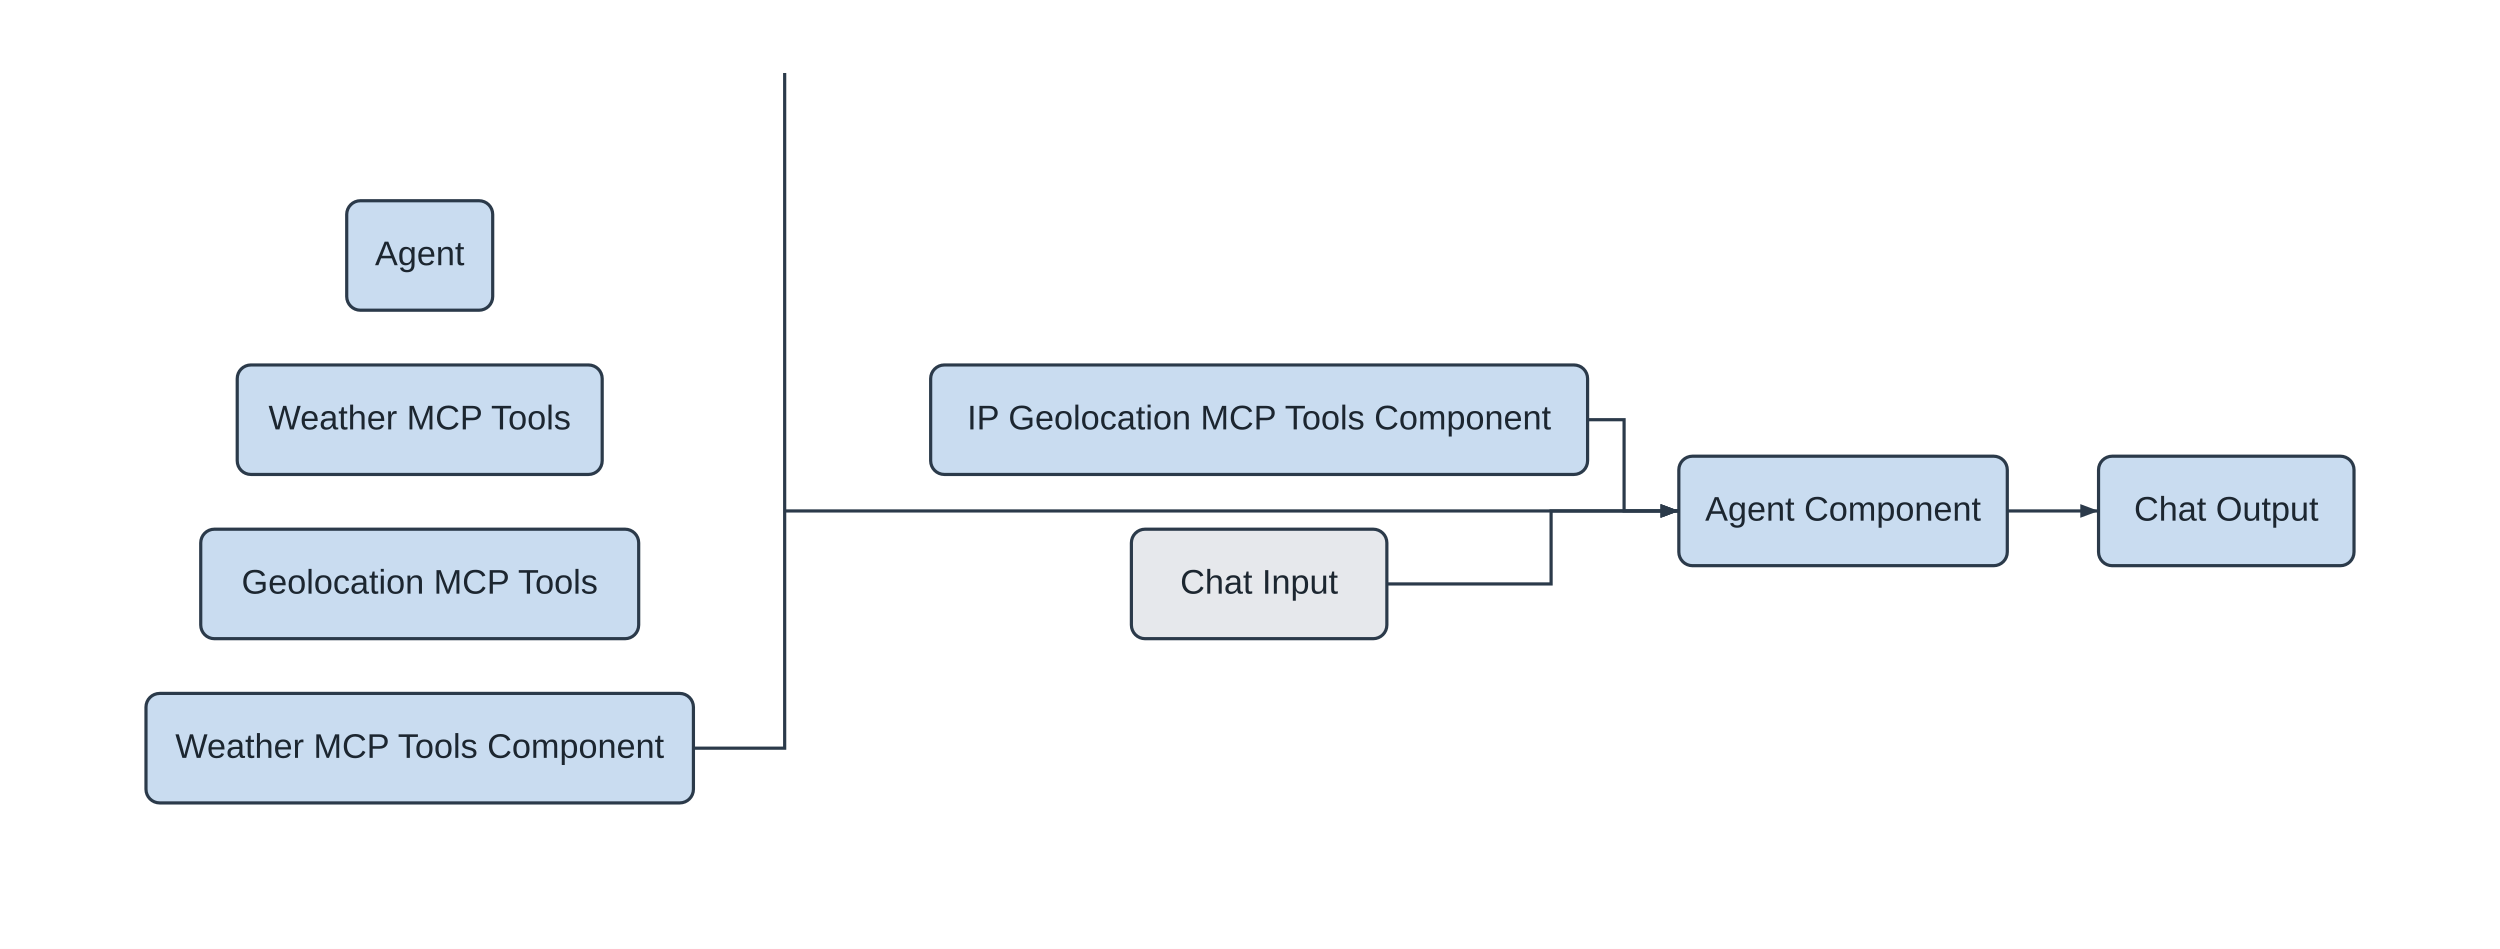
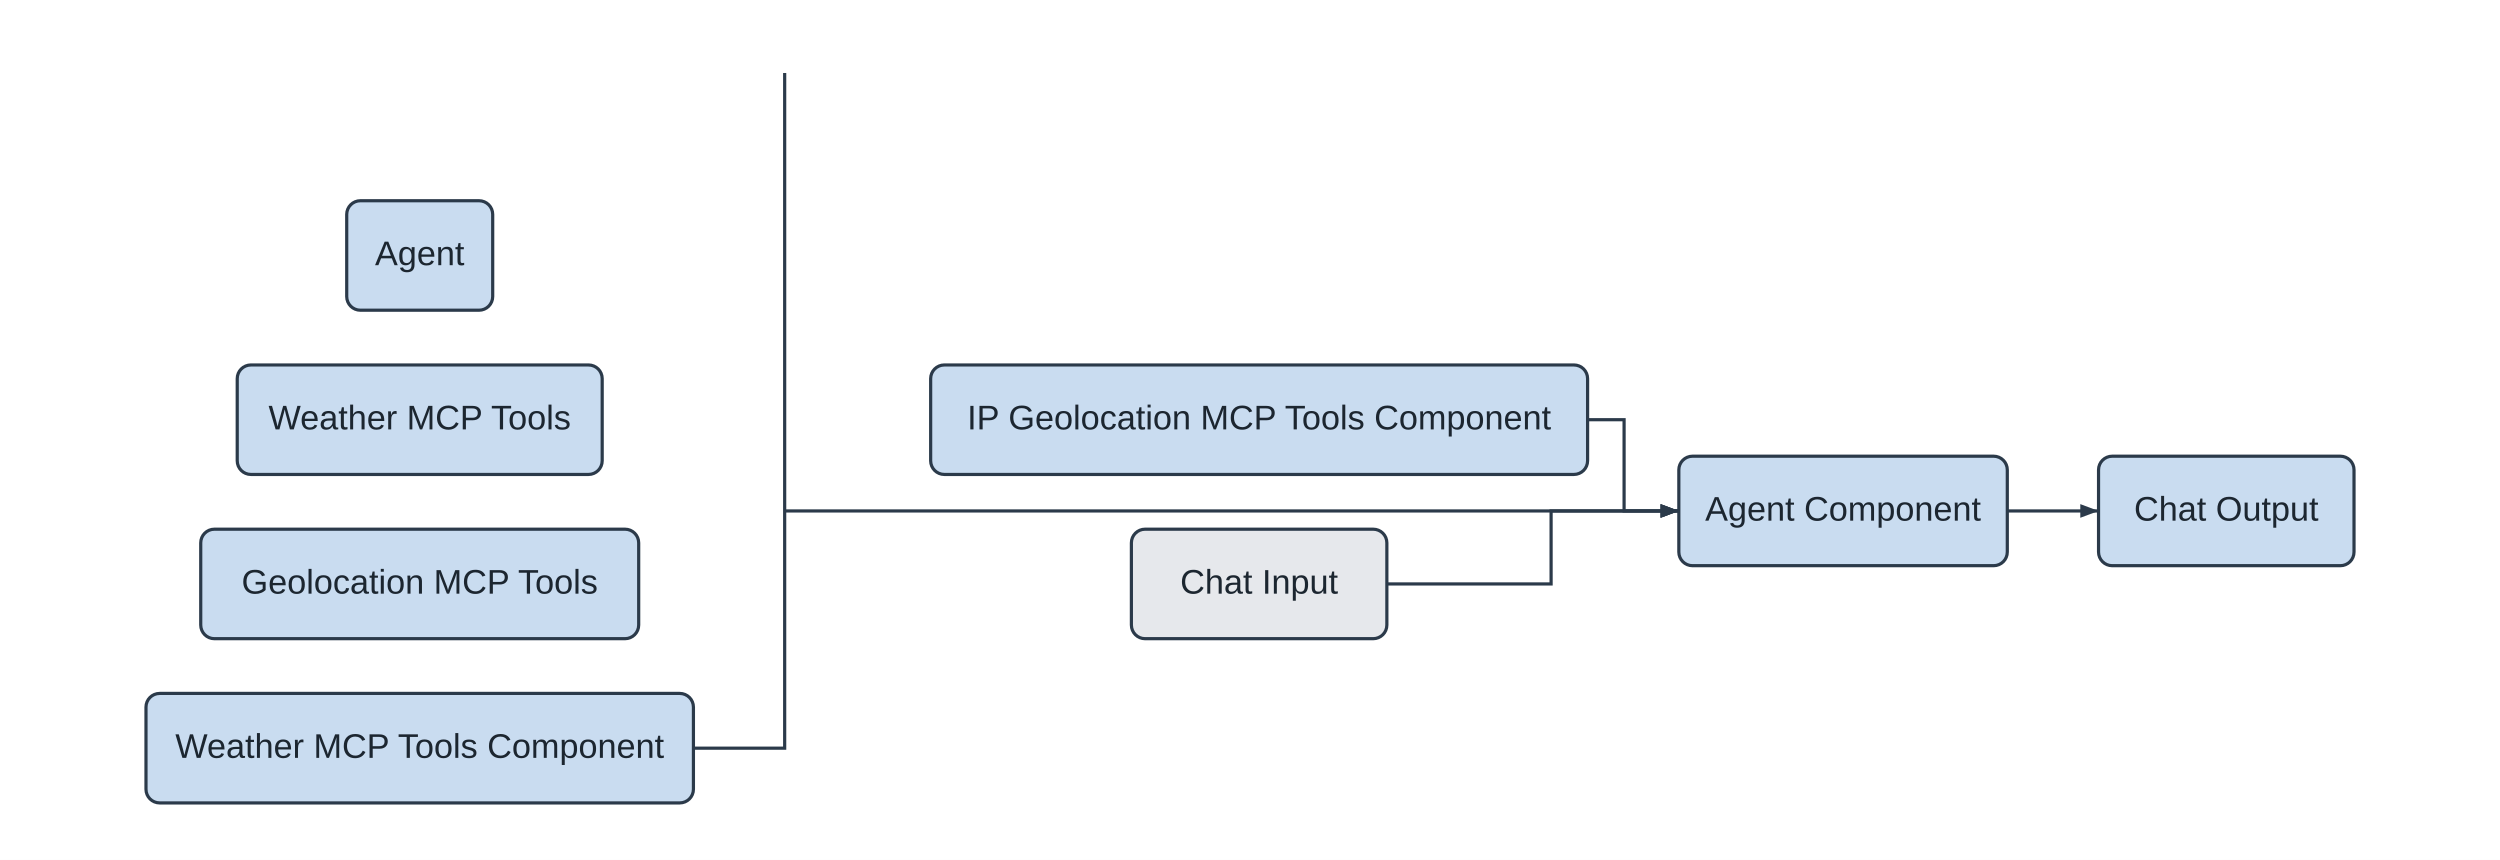
- <svg xmlns="http://www.w3.org/2000/svg" width="1096" height="416" viewBox="0 0 1096 416" font-family="IBM Plex Sans, Helvetica Neue, Arial, sans-serif" data-figtree="1">
-   <rect id="background" x="0" y="0" width="1096" height="416" fill="#FFFFFF" data-role="background" />
-   <defs>
+ <svg xmlns="http://www.w3.org/2000/svg" width="1096" height="377" viewBox="0 0 1096 377" font-family="IBM Plex Sans, Helvetica Neue, Arial, sans-serif" data-figtree="1">
+   <rect id="background" x="0" y="0" width="1096" height="377" fill="#FFFFFF" data-role="background" />
+   <defs id="e2-defs">
    <marker id="figtree-arrow" markerWidth="8" markerHeight="6" refX="8" refY="3" orient="auto" markerUnits="userSpaceOnUse">
-       <path d="M0,0 L8,3 L0,6 z" fill="#2B3A4A" />
+       <path d="M0,0 L8,3 L0,6 z" fill="#2B3A4A" id="e3-path" />
    </marker>
  </defs>
  <g id="n1" data-bbox="0 0 1096 416">
    <g id="n2" transform="translate(32,56)" data-bbox="32 56 304 328" data-label="Agent, Weather MCP Tools, Geolocation MCP Tools, Weather MCP Tools Component">
      <g id="n4" transform="translate(120,32)" data-bbox="120 32 64 48" data-label="Agent">
        <rect id="n4.block" x="0" y="0" width="64" height="48" fill="#C9DCF0" stroke="#2B3A4A" stroke-width="1.4" data-role="block" rx="6" data-component="Agent" />
        <text id="n4.label" x="32" y="24" font-family="IBM Plex Sans, Helvetica Neue, Arial, sans-serif" font-size="15" text-anchor="middle" dominant-baseline="middle" fill="#1C2630" data-kind="label" data-max-width="64">Agent</text>
      </g>
      <g id="n5" transform="translate(72,104)" data-bbox="72 104 160 48" data-label="Weather MCP Tools">
        <rect id="n5.block" x="0" y="0" width="160" height="48" fill="#C9DCF0" stroke="#2B3A4A" stroke-width="1.4" data-role="block" rx="6" data-component="Weather MCP Tools" />
        <text id="n5.label" x="80" y="24" font-family="IBM Plex Sans, Helvetica Neue, Arial, sans-serif" font-size="15" text-anchor="middle" dominant-baseline="middle" fill="#1C2630" data-kind="label" data-max-width="160">Weather MCP Tools</text>
      </g>
      <g id="n6" transform="translate(56,176)" data-bbox="56 176 192 48" data-label="Geolocation MCP Tools">
        <rect id="n6.block" x="0" y="0" width="192" height="48" fill="#C9DCF0" stroke="#2B3A4A" stroke-width="1.4" data-role="block" rx="6" data-component="Geolocation MCP Tools" />
        <text id="n6.label" x="96" y="24" font-family="IBM Plex Sans, Helvetica Neue, Arial, sans-serif" font-size="15" text-anchor="middle" dominant-baseline="middle" fill="#1C2630" data-kind="label" data-max-width="192">Geolocation MCP Tools</text>
      </g>
      <g id="n7" transform="translate(32,248)" data-bbox="32 248 240 48" data-label="Weather MCP Tools Component">
        <rect id="n7.block" x="0" y="0" width="240" height="48" fill="#C9DCF0" stroke="#2B3A4A" stroke-width="1.4" data-role="block" rx="6" data-component="Weather MCP Tools Component" />
        <text id="n7.label" x="120" y="24" font-family="IBM Plex Sans, Helvetica Neue, Arial, sans-serif" font-size="15" text-anchor="middle" dominant-baseline="middle" fill="#1C2630" data-kind="label" data-max-width="240">Weather MCP Tools Component</text>
      </g>
    </g>
    <g id="n3" transform="translate(376,128)" data-bbox="376 128 688 184" data-label="IP Geolocation MCP Tools Component, Chat Input, Agent Component, Chat Output">
      <g id="n8" transform="translate(32,32)" data-bbox="32 32 288 48" data-label="IP Geolocation MCP Tools Component">
        <rect id="n8.block" x="0" y="0" width="288" height="48" fill="#C9DCF0" stroke="#2B3A4A" stroke-width="1.4" data-role="block" rx="6" data-component="IP Geolocation MCP Tools Component" />
        <text id="n8.label" x="144" y="24" font-family="IBM Plex Sans, Helvetica Neue, Arial, sans-serif" font-size="15" text-anchor="middle" dominant-baseline="middle" fill="#1C2630" data-kind="label" data-max-width="288">IP Geolocation MCP Tools Component</text>
      </g>
      <g id="n9" transform="translate(120,104)" data-bbox="120 104 112 48" data-label="Chat Input">
        <rect id="n9.block" x="0" y="0" width="112" height="48" fill="#E6E8EC" stroke="#2B3A4A" stroke-width="1.4" data-role="block" rx="6" data-component="Chat Input" />
        <text id="n9.label" x="56" y="24" font-family="IBM Plex Sans, Helvetica Neue, Arial, sans-serif" font-size="15" text-anchor="middle" dominant-baseline="middle" fill="#1C2630" data-kind="label" data-max-width="112">Chat Input</text>
      </g>
      <g id="n10" transform="translate(360,72)" data-bbox="360 72 144 48" data-label="Agent Component">
        <rect id="n10.block" x="0" y="0" width="144" height="48" fill="#C9DCF0" stroke="#2B3A4A" stroke-width="1.4" data-role="block" rx="6" data-component="Agent Component" />
        <text id="n10.label" x="72" y="24" font-family="IBM Plex Sans, Helvetica Neue, Arial, sans-serif" font-size="15" text-anchor="middle" dominant-baseline="middle" fill="#1C2630" data-kind="label" data-max-width="144">Agent Component</text>
      </g>
      <g id="n11" transform="translate(544,72)" data-bbox="544 72 112 48" data-label="Chat Output">
        <rect id="n11.block" x="0" y="0" width="112" height="48" fill="#C9DCF0" stroke="#2B3A4A" stroke-width="1.4" data-role="block" rx="6" data-component="Chat Output" />
        <text id="n11.label" x="56" y="24" font-family="IBM Plex Sans, Helvetica Neue, Arial, sans-serif" font-size="15" text-anchor="middle" dominant-baseline="middle" fill="#1C2630" data-kind="label" data-max-width="112">Chat Output</text>
      </g>
      <path id="n3.arrow0" d="M320,56 H336 V96 H360" fill="none" stroke="#2B3A4A" stroke-width="1.4" data-flow="data" marker-end="url(#figtree-arrow)" data-from="n8.right" data-to="n10.left" />
      <path id="n3.arrow1" d="M232,128 H304 V96 H360" fill="none" stroke="#2B3A4A" stroke-width="1.4" data-flow="data" marker-end="url(#figtree-arrow)" data-from="n9.right" data-to="n10.left" />
      <path id="n3.arrow2" d="M504,96 H544" fill="none" stroke="#2B3A4A" stroke-width="1.4" data-flow="data" marker-end="url(#figtree-arrow)" data-from="n10.right" data-to="n11.left" />
    </g>
    <path id="n1.arrow0" d="M304,328 H344 V32 V224 H736" fill="none" stroke="#2B3A4A" stroke-width="1.4" data-flow="data" marker-end="url(#figtree-arrow)" data-from="n7.right" data-to="n10.left" />
  </g>
</svg>
